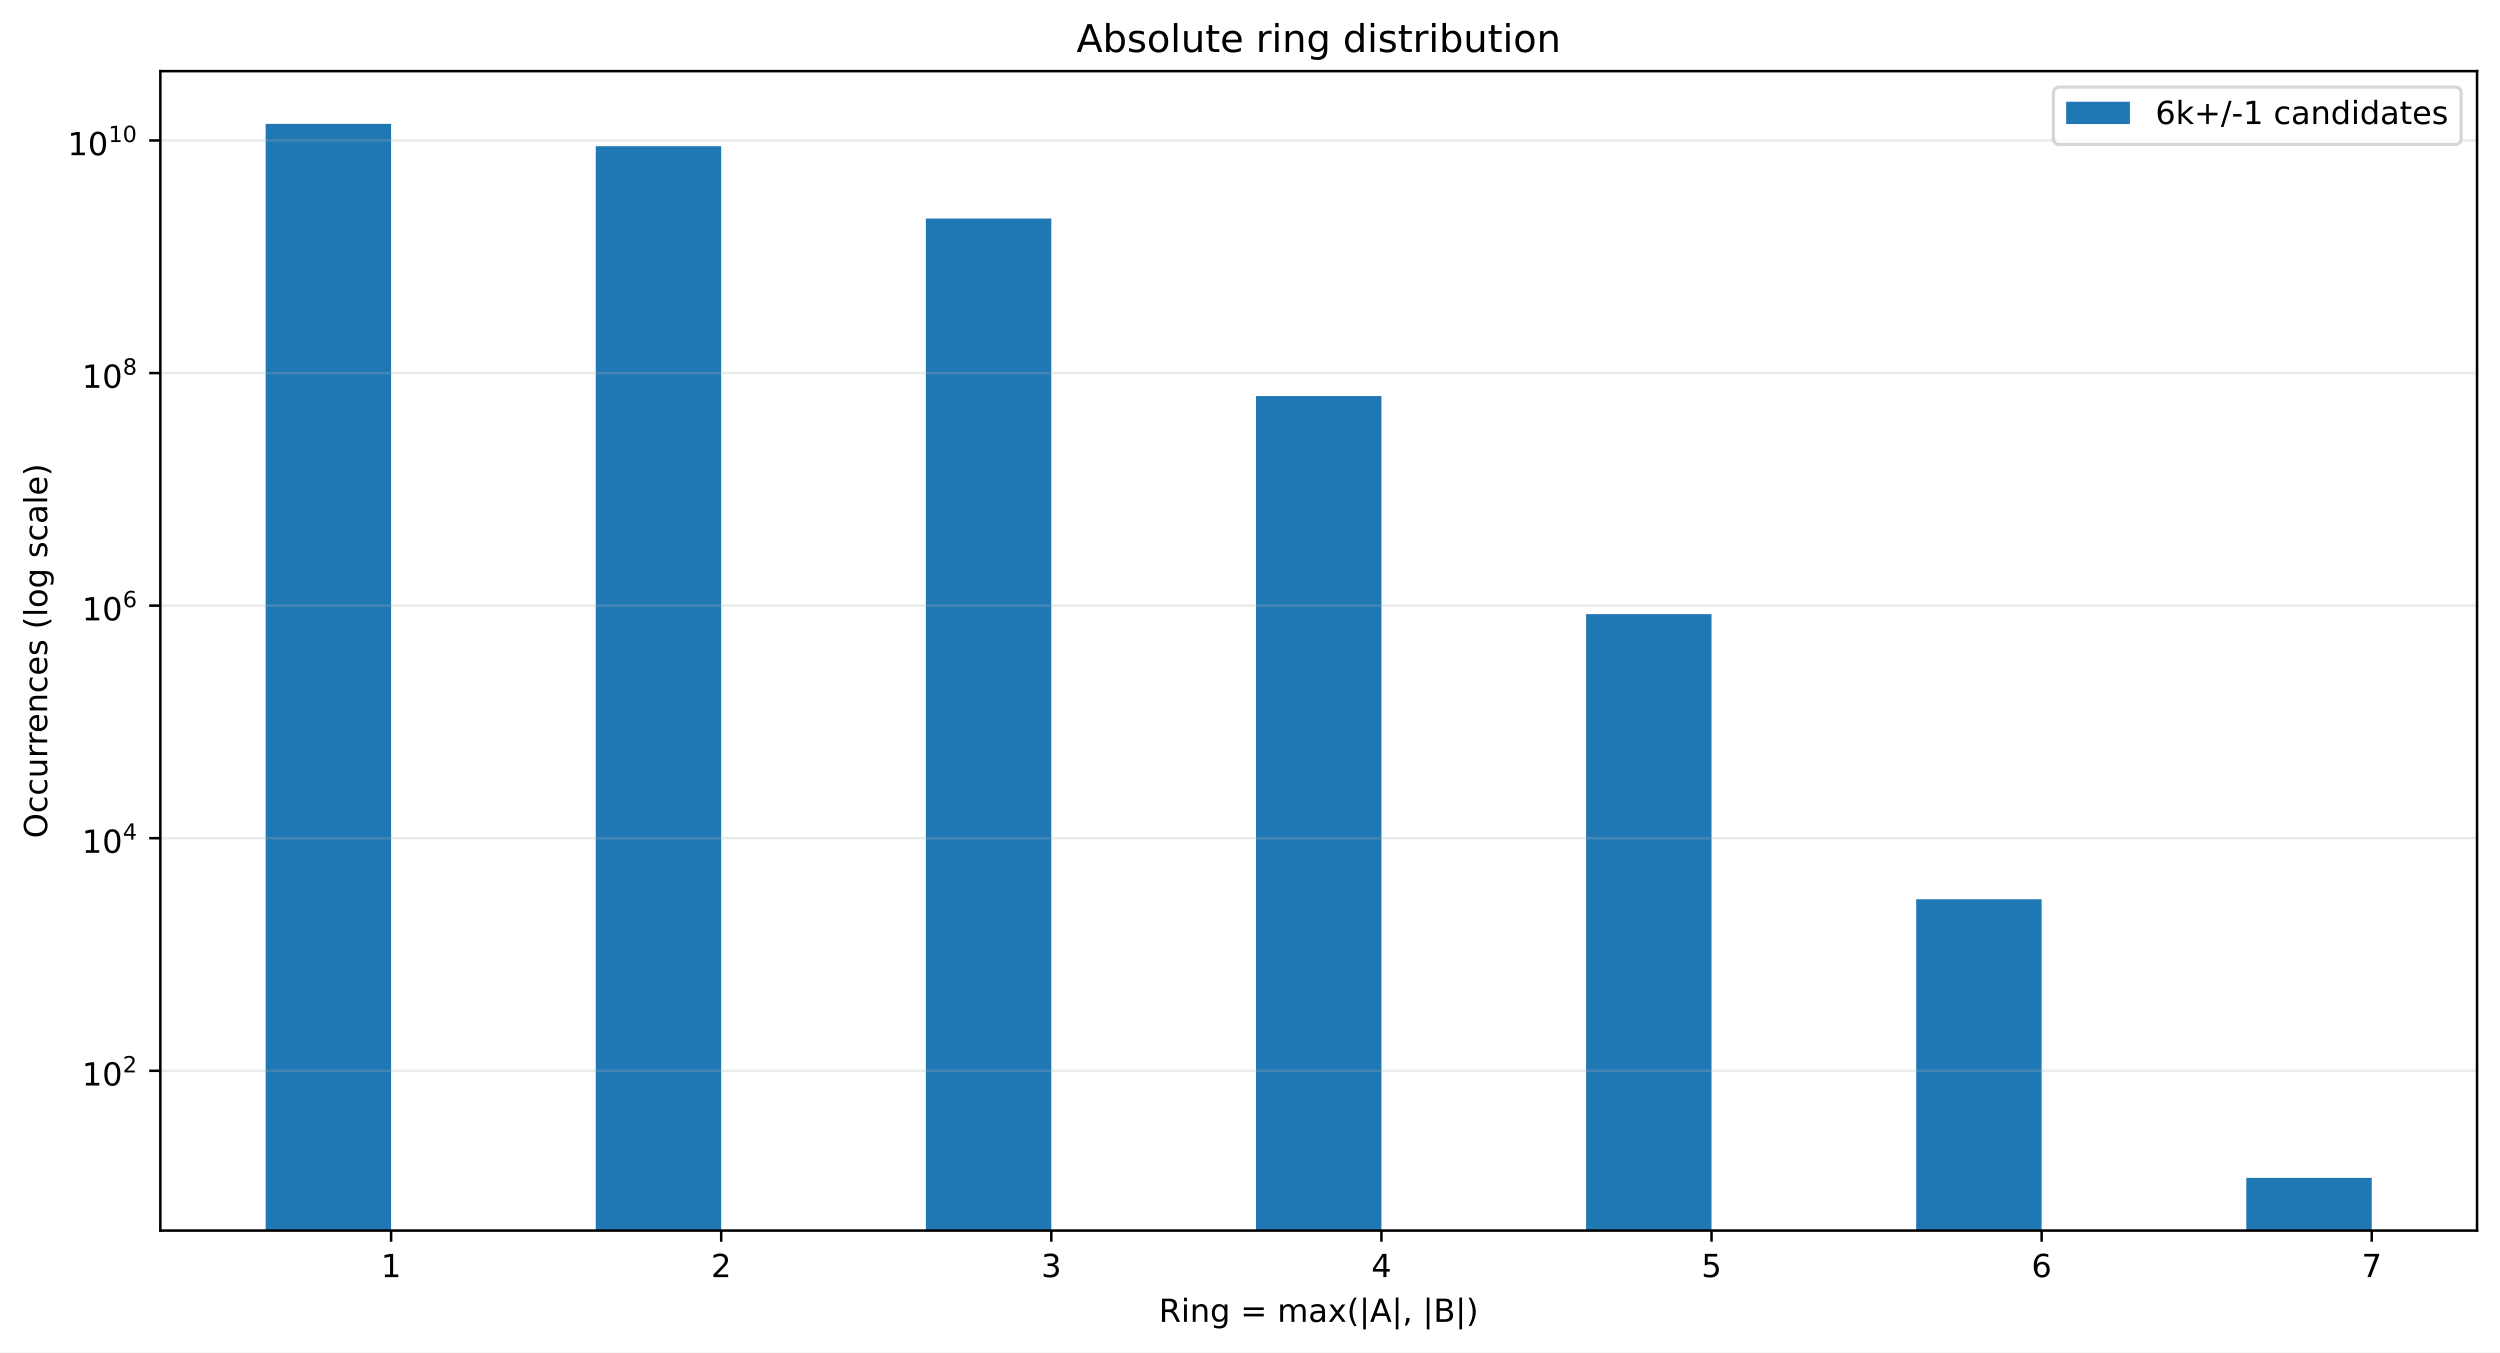
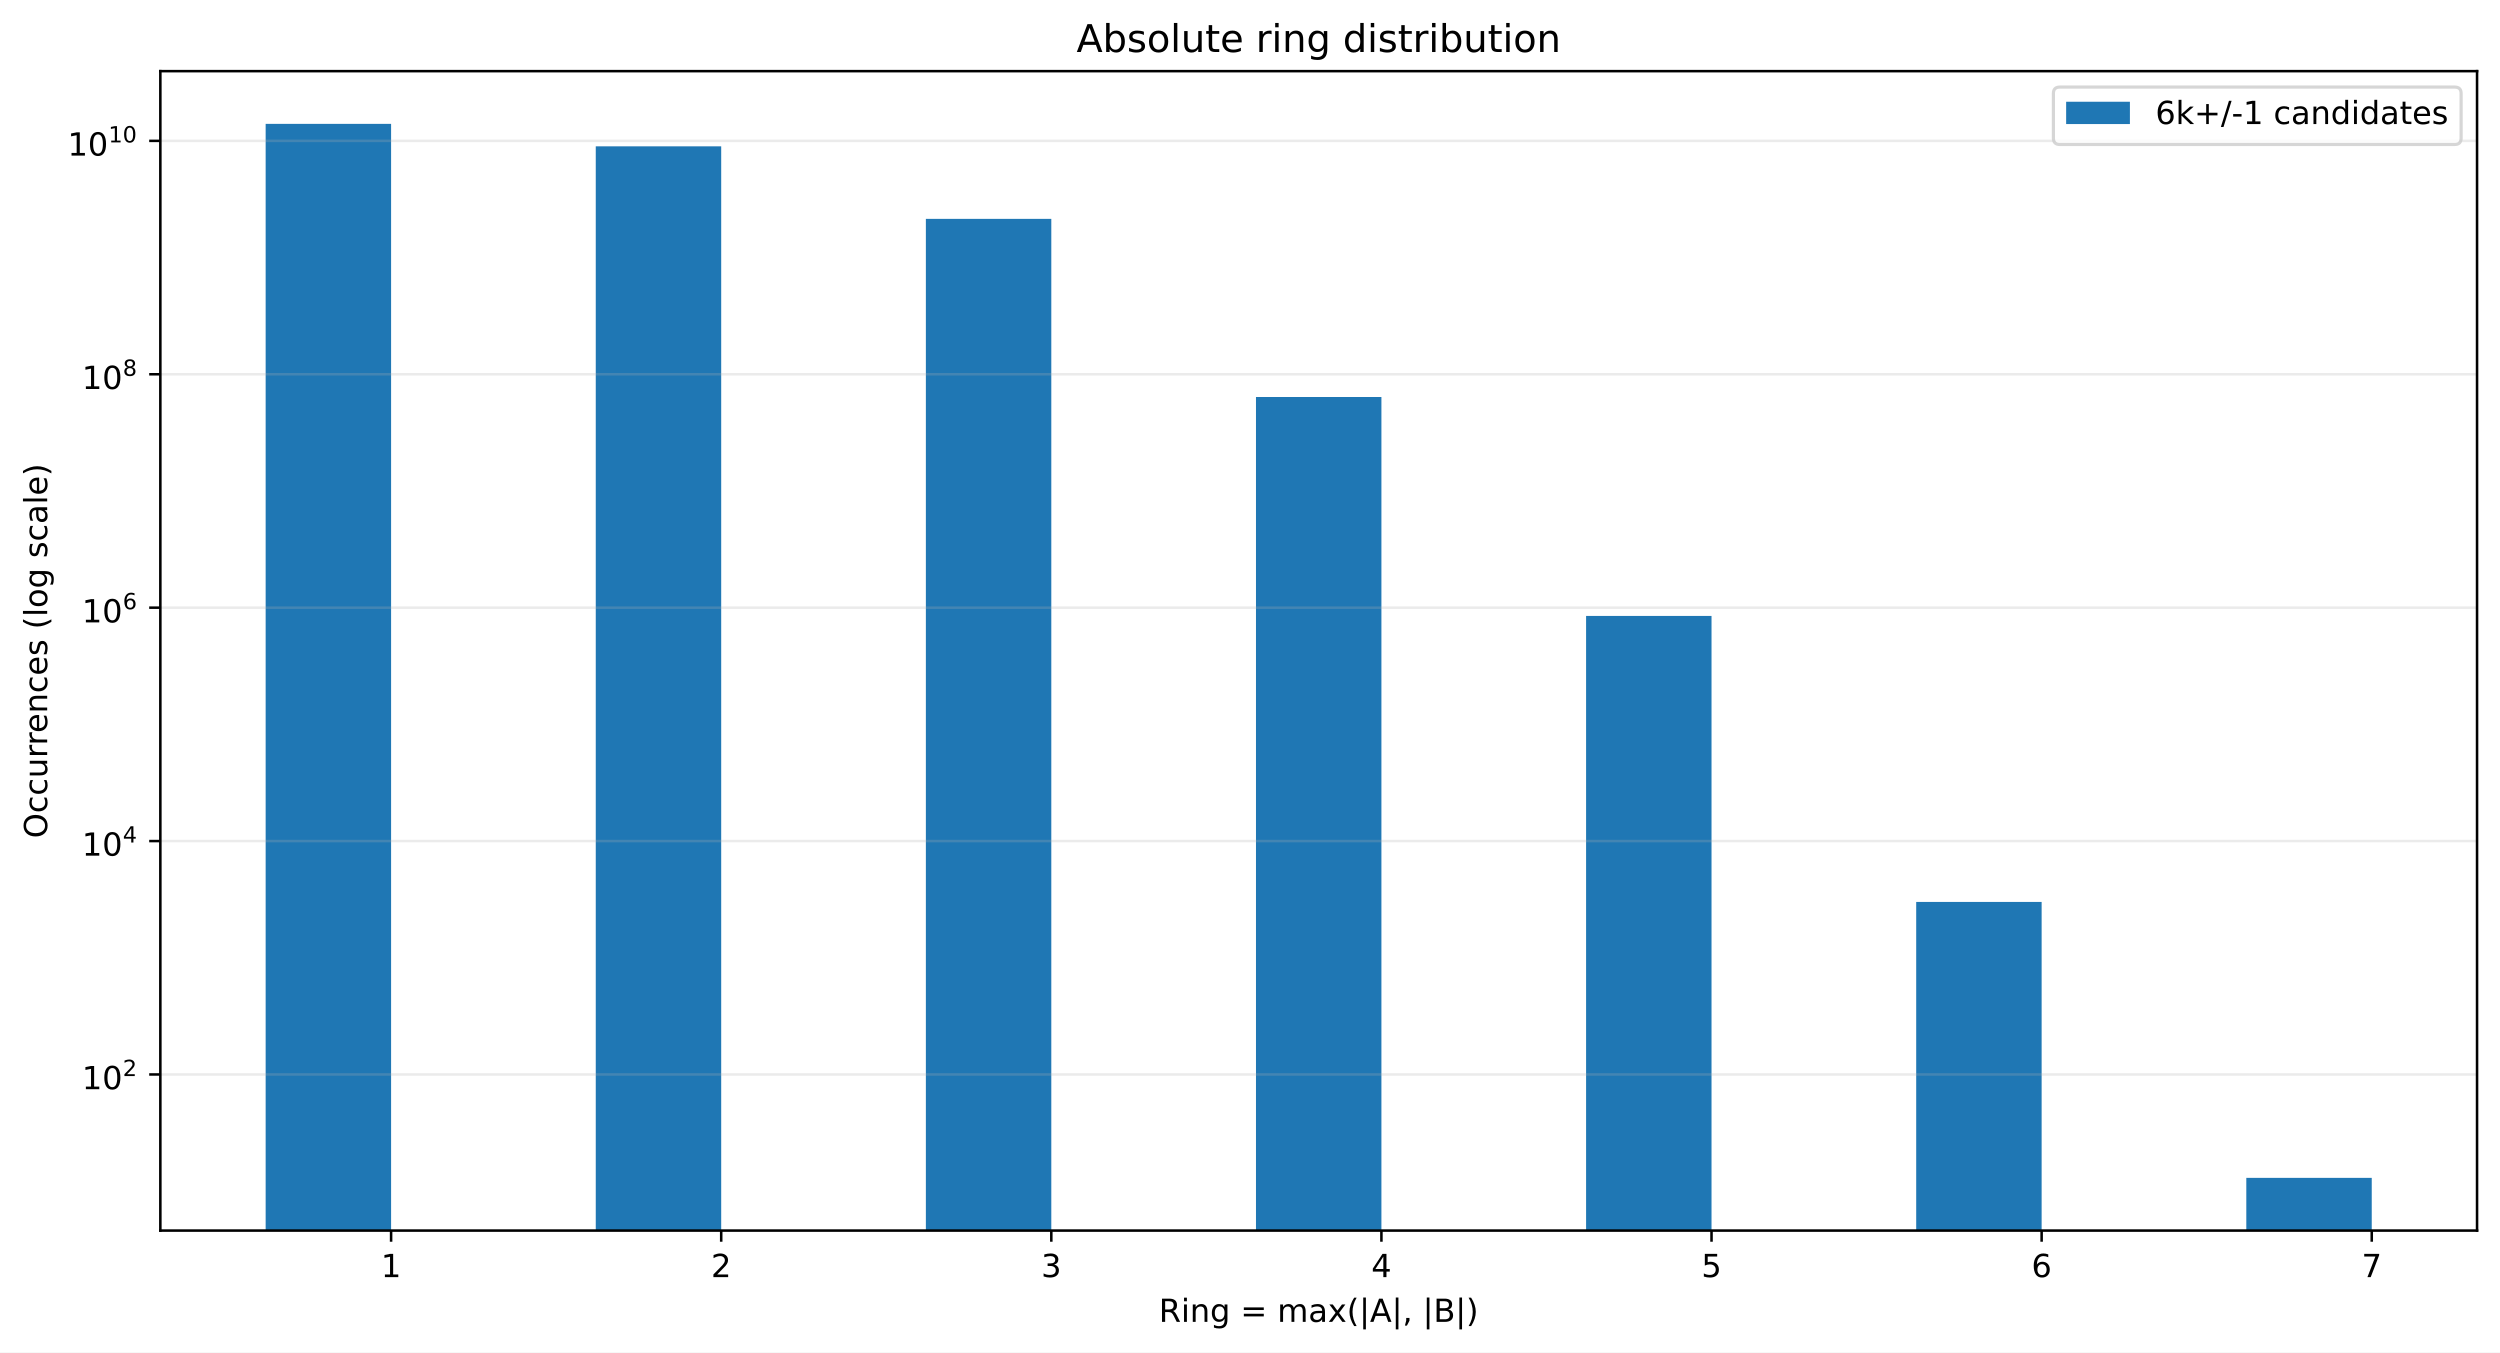
<svg xmlns="http://www.w3.org/2000/svg" xmlns:xlink="http://www.w3.org/1999/xlink" width="784.258pt" height="424.28pt" viewBox="0 0 784.258 424.28" version="1.1">
  <defs>
    <style type="text/css">*{stroke-linejoin: round; stroke-linecap: butt}</style>
  </defs>
  <g id="figure_1">
    <g id="patch_1">
      <path d="M 0 424.28  L 784.258 424.28  L 784.258 0  L 0 0  z " style="fill: #ffffff" />
    </g>
    <g id="axes_1">
      <g id="patch_2">
        <path d="M 50.301 386.036  L 777.058 386.036  L 777.058 22.318  L 50.301 22.318  z " style="fill: #ffffff" />
      </g>
      <g id="patch_3">
-         <path d="M 83.335 36889.411  L 122.687 36889.411  L 122.687 38.851  L 83.335 38.851  z " clip-path="url(#pbb898ccb34)" style="fill: #1f77b4" />
+         <path d="M 83.335 37020.201  L 122.687 37020.201  L 122.687 38.851  L 83.335 38.851  z " clip-path="url(#p3b28bbb71a)" style="fill: #1f77b4" />
      </g>
      <g id="patch_4">
-         <path d="M 186.891 36889.411  L 226.243 36889.411  L 226.243 45.873  L 186.891 45.873  z " clip-path="url(#pbb898ccb34)" style="fill: #1f77b4" />
+         <path d="M 186.891 37020.201  L 226.243 37020.201  L 226.243 45.898  L 186.891 45.898  z " clip-path="url(#p3b28bbb71a)" style="fill: #1f77b4" />
      </g>
      <g id="patch_5">
-         <path d="M 290.448 36889.411  L 329.799 36889.411  L 329.799 68.552  L 290.448 68.552  z " clip-path="url(#pbb898ccb34)" style="fill: #1f77b4" />
+         <path d="M 290.448 37020.201  L 329.799 37020.201  L 329.799 68.657  L 290.448 68.657  z " clip-path="url(#p3b28bbb71a)" style="fill: #1f77b4" />
      </g>
      <g id="patch_6">
-         <path d="M 394.004 36889.411  L 433.355 36889.411  L 433.355 124.242  L 394.004 124.242  z " clip-path="url(#pbb898ccb34)" style="fill: #1f77b4" />
+         <path d="M 394.004 37020.201  L 433.355 37020.201  L 433.355 124.545  L 394.004 124.545  z " clip-path="url(#p3b28bbb71a)" style="fill: #1f77b4" />
      </g>
      <g id="patch_7">
-         <path d="M 497.56 36889.411  L 536.912 36889.411  L 536.912 192.665  L 497.56 192.665  z " clip-path="url(#pbb898ccb34)" style="fill: #1f77b4" />
+         <path d="M 497.56 37020.201  L 536.912 37020.201  L 536.912 193.212  L 497.56 193.212  z " clip-path="url(#p3b28bbb71a)" style="fill: #1f77b4" />
      </g>
      <g id="patch_8">
-         <path d="M 601.116 36889.411  L 640.468 36889.411  L 640.468 282.099  L 601.116 282.099  z " clip-path="url(#pbb898ccb34)" style="fill: #1f77b4" />
+         <path d="M 601.116 37020.201  L 640.468 37020.201  L 640.468 282.945  L 601.116 282.945  z " clip-path="url(#p3b28bbb71a)" style="fill: #1f77b4" />
      </g>
      <g id="patch_9">
-         <path d="M 704.673 36889.411  L 744.024 36889.411  L 744.024 369.503  L 704.673 369.503  z " clip-path="url(#pbb898ccb34)" style="fill: #1f77b4" />
+         <path d="M 704.673 37020.201  L 744.024 37020.201  L 744.024 369.503  L 704.673 369.503  z " clip-path="url(#p3b28bbb71a)" style="fill: #1f77b4" />
      </g>
      <g id="matplotlib.axis_1">
        <g id="xtick_1">
          <g id="line2d_1">
            <defs>
-               <path id="maec2476c14" d="M 0 0  L 0 3.5  " style="stroke: #000000; stroke-width: 0.8" />
+               <path id="m0475f7d55d" d="M 0 0  L 0 3.5  " style="stroke: #000000; stroke-width: 0.8" />
            </defs>
            <g>
-               <use xlink:href="#maec2476c14" x="122.687" y="386.036" style="stroke: #000000; stroke-width: 0.8" />
+               <use xlink:href="#m0475f7d55d" x="122.687" y="386.036" style="stroke: #000000; stroke-width: 0.8" />
            </g>
          </g>
          <g id="text_1">
            <g transform="translate(119.5053 400.6334) scale(0.1 -0.1)">
              <defs>
                <path id="DejaVuSans-14" d="M 794 531  L 1825 531  L 1825 4091  L 703 3866  L 703 4441  L 1819 4666  L 2450 4666  L 2450 531  L 3481 531  L 3481 0  L 794 0  L 794 531  z " transform="scale(0.015625)" />
              </defs>
              <use xlink:href="#DejaVuSans-14" />
            </g>
          </g>
        </g>
        <g id="xtick_2">
          <g id="line2d_2">
            <g>
-               <use xlink:href="#maec2476c14" x="226.243" y="386.036" style="stroke: #000000; stroke-width: 0.8" />
+               <use xlink:href="#m0475f7d55d" x="226.243" y="386.036" style="stroke: #000000; stroke-width: 0.8" />
            </g>
          </g>
          <g id="text_2">
            <g transform="translate(223.0616 400.6334) scale(0.1 -0.1)">
              <defs>
                <path id="DejaVuSans-15" d="M 1228 531  L 3431 531  L 3431 0  L 469 0  L 469 531  Q 828 903 1448 1529  Q 2069 2156 2228 2338  Q 2531 2678 2651 2914  Q 2772 3150 2772 3378  Q 2772 3750 2511 3984  Q 2250 4219 1831 4219  Q 1534 4219 1204 4116  Q 875 4013 500 3803  L 500 4441  Q 881 4594 1212 4672  Q 1544 4750 1819 4750  Q 2544 4750 2975 4387  Q 3406 4025 3406 3419  Q 3406 3131 3298 2873  Q 3191 2616 2906 2266  Q 2828 2175 2409 1742  Q 1991 1309 1228 531  z " transform="scale(0.015625)" />
              </defs>
              <use xlink:href="#DejaVuSans-15" />
            </g>
          </g>
        </g>
        <g id="xtick_3">
          <g id="line2d_3">
            <g>
-               <use xlink:href="#maec2476c14" x="329.799" y="386.036" style="stroke: #000000; stroke-width: 0.8" />
+               <use xlink:href="#m0475f7d55d" x="329.799" y="386.036" style="stroke: #000000; stroke-width: 0.8" />
            </g>
          </g>
          <g id="text_3">
            <g transform="translate(326.6178 400.6334) scale(0.1 -0.1)">
              <defs>
                <path id="DejaVuSans-16" d="M 2597 2516  Q 3050 2419 3304 2112  Q 3559 1806 3559 1356  Q 3559 666 3084 287  Q 2609 -91 1734 -91  Q 1441 -91 1130 -33  Q 819 25 488 141  L 488 750  Q 750 597 1062 519  Q 1375 441 1716 441  Q 2309 441 2620 675  Q 2931 909 2931 1356  Q 2931 1769 2642 2001  Q 2353 2234 1838 2234  L 1294 2234  L 1294 2753  L 1863 2753  Q 2328 2753 2575 2939  Q 2822 3125 2822 3475  Q 2822 3834 2567 4026  Q 2313 4219 1838 4219  Q 1578 4219 1281 4162  Q 984 4106 628 3988  L 628 4550  Q 988 4650 1302 4700  Q 1616 4750 1894 4750  Q 2613 4750 3031 4423  Q 3450 4097 3450 3541  Q 3450 3153 3228 2886  Q 3006 2619 2597 2516  z " transform="scale(0.015625)" />
              </defs>
              <use xlink:href="#DejaVuSans-16" />
            </g>
          </g>
        </g>
        <g id="xtick_4">
          <g id="line2d_4">
            <g>
-               <use xlink:href="#maec2476c14" x="433.355" y="386.036" style="stroke: #000000; stroke-width: 0.8" />
+               <use xlink:href="#m0475f7d55d" x="433.355" y="386.036" style="stroke: #000000; stroke-width: 0.8" />
            </g>
          </g>
          <g id="text_4">
            <g transform="translate(430.174 400.6334) scale(0.1 -0.1)">
              <defs>
                <path id="DejaVuSans-17" d="M 2419 4116  L 825 1625  L 2419 1625  L 2419 4116  z M 2253 4666  L 3047 4666  L 3047 1625  L 3713 1625  L 3713 1100  L 3047 1100  L 3047 0  L 2419 0  L 2419 1100  L 313 1100  L 313 1709  L 2253 4666  z " transform="scale(0.015625)" />
              </defs>
              <use xlink:href="#DejaVuSans-17" />
            </g>
          </g>
        </g>
        <g id="xtick_5">
          <g id="line2d_5">
            <g>
-               <use xlink:href="#maec2476c14" x="536.912" y="386.036" style="stroke: #000000; stroke-width: 0.8" />
+               <use xlink:href="#m0475f7d55d" x="536.912" y="386.036" style="stroke: #000000; stroke-width: 0.8" />
            </g>
          </g>
          <g id="text_5">
            <g transform="translate(533.7303 400.6334) scale(0.1 -0.1)">
              <defs>
                <path id="DejaVuSans-18" d="M 691 4666  L 3169 4666  L 3169 4134  L 1269 4134  L 1269 2991  Q 1406 3038 1543 3061  Q 1681 3084 1819 3084  Q 2600 3084 3056 2656  Q 3513 2228 3513 1497  Q 3513 744 3044 326  Q 2575 -91 1722 -91  Q 1428 -91 1123 -41  Q 819 9 494 109  L 494 744  Q 775 591 1075 516  Q 1375 441 1709 441  Q 2250 441 2565 725  Q 2881 1009 2881 1497  Q 2881 1984 2565 2268  Q 2250 2553 1709 2553  Q 1456 2553 1204 2497  Q 953 2441 691 2322  L 691 4666  z " transform="scale(0.015625)" />
              </defs>
              <use xlink:href="#DejaVuSans-18" />
            </g>
          </g>
        </g>
        <g id="xtick_6">
          <g id="line2d_6">
            <g>
-               <use xlink:href="#maec2476c14" x="640.468" y="386.036" style="stroke: #000000; stroke-width: 0.8" />
+               <use xlink:href="#m0475f7d55d" x="640.468" y="386.036" style="stroke: #000000; stroke-width: 0.8" />
            </g>
          </g>
          <g id="text_6">
            <g transform="translate(637.2865 400.6334) scale(0.1 -0.1)">
              <defs>
                <path id="DejaVuSans-19" d="M 2113 2584  Q 1688 2584 1439 2293  Q 1191 2003 1191 1497  Q 1191 994 1439 701  Q 1688 409 2113 409  Q 2538 409 2786 701  Q 3034 994 3034 1497  Q 3034 2003 2786 2293  Q 2538 2584 2113 2584  z M 3366 4563  L 3366 3988  Q 3128 4100 2886 4159  Q 2644 4219 2406 4219  Q 1781 4219 1451 3797  Q 1122 3375 1075 2522  Q 1259 2794 1537 2939  Q 1816 3084 2150 3084  Q 2853 3084 3261 2657  Q 3669 2231 3669 1497  Q 3669 778 3244 343  Q 2819 -91 2113 -91  Q 1303 -91 875 529  Q 447 1150 447 2328  Q 447 3434 972 4092  Q 1497 4750 2381 4750  Q 2619 4750 2861 4703  Q 3103 4656 3366 4563  z " transform="scale(0.015625)" />
              </defs>
              <use xlink:href="#DejaVuSans-19" />
            </g>
          </g>
        </g>
        <g id="xtick_7">
          <g id="line2d_7">
            <g>
-               <use xlink:href="#maec2476c14" x="744.024" y="386.036" style="stroke: #000000; stroke-width: 0.8" />
+               <use xlink:href="#m0475f7d55d" x="744.024" y="386.036" style="stroke: #000000; stroke-width: 0.8" />
            </g>
          </g>
          <g id="text_7">
            <g transform="translate(740.8427 400.6334) scale(0.1 -0.1)">
              <defs>
                <path id="DejaVuSans-1a" d="M 525 4666  L 3525 4666  L 3525 4397  L 1831 0  L 1172 0  L 2766 4134  L 525 4134  L 525 4666  z " transform="scale(0.015625)" />
              </defs>
              <use xlink:href="#DejaVuSans-1a" />
            </g>
          </g>
        </g>
        <g id="text_8">
          <g transform="translate(363.5437 414.678) scale(0.1 -0.1)">
            <defs>
              <path id="DejaVuSans-35" d="M 2841 2188  Q 3044 2119 3236 1894  Q 3428 1669 3622 1275  L 4263 0  L 3584 0  L 2988 1197  Q 2756 1666 2539 1819  Q 2322 1972 1947 1972  L 1259 1972  L 1259 0  L 628 0  L 628 4666  L 2053 4666  Q 2853 4666 3247 4331  Q 3641 3997 3641 3322  Q 3641 2881 3436 2590  Q 3231 2300 2841 2188  z M 1259 4147  L 1259 2491  L 2053 2491  Q 2509 2491 2742 2702  Q 2975 2913 2975 3322  Q 2975 3731 2742 3939  Q 2509 4147 2053 4147  L 1259 4147  z " transform="scale(0.015625)" />
              <path id="DejaVuSans-4c" d="M 603 3500  L 1178 3500  L 1178 0  L 603 0  L 603 3500  z M 603 4863  L 1178 4863  L 1178 4134  L 603 4134  L 603 4863  z " transform="scale(0.015625)" />
              <path id="DejaVuSans-51" d="M 3513 2113  L 3513 0  L 2938 0  L 2938 2094  Q 2938 2591 2744 2837  Q 2550 3084 2163 3084  Q 1697 3084 1428 2787  Q 1159 2491 1159 1978  L 1159 0  L 581 0  L 581 3500  L 1159 3500  L 1159 2956  Q 1366 3272 1645 3428  Q 1925 3584 2291 3584  Q 2894 3584 3203 3211  Q 3513 2838 3513 2113  z " transform="scale(0.015625)" />
              <path id="DejaVuSans-4a" d="M 2906 1791  Q 2906 2416 2648 2759  Q 2391 3103 1925 3103  Q 1463 3103 1205 2759  Q 947 2416 947 1791  Q 947 1169 1205 825  Q 1463 481 1925 481  Q 2391 481 2648 825  Q 2906 1169 2906 1791  z M 3481 434  Q 3481 -459 3084 -895  Q 2688 -1331 1869 -1331  Q 1566 -1331 1297 -1286  Q 1028 -1241 775 -1147  L 775 -588  Q 1028 -725 1275 -790  Q 1522 -856 1778 -856  Q 2344 -856 2625 -561  Q 2906 -266 2906 331  L 2906 616  Q 2728 306 2450 153  Q 2172 0 1784 0  Q 1141 0 747 490  Q 353 981 353 1791  Q 353 2603 747 3093  Q 1141 3584 1784 3584  Q 2172 3584 2450 3431  Q 2728 3278 2906 2969  L 2906 3500  L 3481 3500  L 3481 434  z " transform="scale(0.015625)" />
              <path id="DejaVuSans-3" transform="scale(0.015625)" />
              <path id="DejaVuSans-20" d="M 678 2906  L 4684 2906  L 4684 2381  L 678 2381  L 678 2906  z M 678 1631  L 4684 1631  L 4684 1100  L 678 1100  L 678 1631  z " transform="scale(0.015625)" />
              <path id="DejaVuSans-50" d="M 3328 2828  Q 3544 3216 3844 3400  Q 4144 3584 4550 3584  Q 5097 3584 5394 3201  Q 5691 2819 5691 2113  L 5691 0  L 5113 0  L 5113 2094  Q 5113 2597 4934 2840  Q 4756 3084 4391 3084  Q 3944 3084 3684 2787  Q 3425 2491 3425 1978  L 3425 0  L 2847 0  L 2847 2094  Q 2847 2600 2669 2842  Q 2491 3084 2119 3084  Q 1678 3084 1418 2786  Q 1159 2488 1159 1978  L 1159 0  L 581 0  L 581 3500  L 1159 3500  L 1159 2956  Q 1356 3278 1631 3431  Q 1906 3584 2284 3584  Q 2666 3584 2933 3390  Q 3200 3197 3328 2828  z " transform="scale(0.015625)" />
              <path id="DejaVuSans-44" d="M 2194 1759  Q 1497 1759 1228 1600  Q 959 1441 959 1056  Q 959 750 1161 570  Q 1363 391 1709 391  Q 2188 391 2477 730  Q 2766 1069 2766 1631  L 2766 1759  L 2194 1759  z M 3341 1997  L 3341 0  L 2766 0  L 2766 531  Q 2569 213 2275 61  Q 1981 -91 1556 -91  Q 1019 -91 701 211  Q 384 513 384 1019  Q 384 1609 779 1909  Q 1175 2209 1959 2209  L 2766 2209  L 2766 2266  Q 2766 2663 2505 2880  Q 2244 3097 1772 3097  Q 1472 3097 1187 3025  Q 903 2953 641 2809  L 641 3341  Q 956 3463 1253 3523  Q 1550 3584 1831 3584  Q 2591 3584 2966 3190  Q 3341 2797 3341 1997  z " transform="scale(0.015625)" />
              <path id="DejaVuSans-5b" d="M 3513 3500  L 2247 1797  L 3578 0  L 2900 0  L 1881 1375  L 863 0  L 184 0  L 1544 1831  L 300 3500  L 978 3500  L 1906 2253  L 2834 3500  L 3513 3500  z " transform="scale(0.015625)" />
              <path id="DejaVuSans-b" d="M 1984 4856  Q 1566 4138 1362 3434  Q 1159 2731 1159 2009  Q 1159 1288 1364 580  Q 1569 -128 1984 -844  L 1484 -844  Q 1016 -109 783 600  Q 550 1309 550 2009  Q 550 2706 781 3412  Q 1013 4119 1484 4856  L 1984 4856  z " transform="scale(0.015625)" />
              <path id="DejaVuSans-5f" d="M 1344 4891  L 1344 -1509  L 813 -1509  L 813 4891  L 1344 4891  z " transform="scale(0.015625)" />
              <path id="DejaVuSans-24" d="M 2188 4044  L 1331 1722  L 3047 1722  L 2188 4044  z M 1831 4666  L 2547 4666  L 4325 0  L 3669 0  L 3244 1197  L 1141 1197  L 716 0  L 50 0  L 1831 4666  z " transform="scale(0.015625)" />
              <path id="DejaVuSans-f" d="M 750 794  L 1409 794  L 1409 256  L 897 -744  L 494 -744  L 750 256  L 750 794  z " transform="scale(0.015625)" />
              <path id="DejaVuSans-25" d="M 1259 2228  L 1259 519  L 2272 519  Q 2781 519 3026 730  Q 3272 941 3272 1375  Q 3272 1813 3026 2020  Q 2781 2228 2272 2228  L 1259 2228  z M 1259 4147  L 1259 2741  L 2194 2741  Q 2656 2741 2882 2914  Q 3109 3088 3109 3444  Q 3109 3797 2882 3972  Q 2656 4147 2194 4147  L 1259 4147  z M 628 4666  L 2241 4666  Q 2963 4666 3353 4366  Q 3744 4066 3744 3513  Q 3744 3084 3544 2831  Q 3344 2578 2956 2516  Q 3422 2416 3680 2098  Q 3938 1781 3938 1306  Q 3938 681 3513 340  Q 3088 0 2303 0  L 628 0  L 628 4666  z " transform="scale(0.015625)" />
              <path id="DejaVuSans-c" d="M 513 4856  L 1013 4856  Q 1481 4119 1714 3412  Q 1947 2706 1947 2009  Q 1947 1309 1714 600  Q 1481 -109 1013 -844  L 513 -844  Q 928 -128 1133 580  Q 1338 1288 1338 2009  Q 1338 2731 1133 3434  Q 928 4138 513 4856  z " transform="scale(0.015625)" />
            </defs>
            <use xlink:href="#DejaVuSans-35" />
            <use xlink:href="#DejaVuSans-4c" transform="translate(69.48438 0)" />
            <use xlink:href="#DejaVuSans-51" transform="translate(97.26562 0)" />
            <use xlink:href="#DejaVuSans-4a" transform="translate(160.6406 0)" />
            <use xlink:href="#DejaVuSans-3" transform="translate(224.125 0)" />
            <use xlink:href="#DejaVuSans-20" transform="translate(255.9062 0)" />
            <use xlink:href="#DejaVuSans-3" transform="translate(339.7031 0)" />
            <use xlink:href="#DejaVuSans-50" transform="translate(371.4844 0)" />
            <use xlink:href="#DejaVuSans-44" transform="translate(468.8906 0)" />
            <use xlink:href="#DejaVuSans-5b" transform="translate(530.1719 0)" />
            <use xlink:href="#DejaVuSans-b" transform="translate(589.3594 0)" />
            <use xlink:href="#DejaVuSans-5f" transform="translate(628.375 0)" />
            <use xlink:href="#DejaVuSans-24" transform="translate(662.0625 0)" />
            <use xlink:href="#DejaVuSans-5f" transform="translate(730.4688 0)" />
            <use xlink:href="#DejaVuSans-f" transform="translate(764.1562 0)" />
            <use xlink:href="#DejaVuSans-3" transform="translate(795.9375 0)" />
            <use xlink:href="#DejaVuSans-5f" transform="translate(827.7188 0)" />
            <use xlink:href="#DejaVuSans-25" transform="translate(861.4062 0)" />
            <use xlink:href="#DejaVuSans-5f" transform="translate(930.0156 0)" />
            <use xlink:href="#DejaVuSans-c" transform="translate(963.7031 0)" />
          </g>
        </g>
      </g>
      <g id="matplotlib.axis_2">
        <g id="ytick_1">
          <g id="line2d_8">
-             <path d="M 50.301 335.911  L 777.058 335.911  " clip-path="url(#pbb898ccb34)" style="fill: none; stroke: #b0b0b0; stroke-opacity: 0.25; stroke-width: 0.8; stroke-linecap: square" />
+             <path d="M 50.301 337.065  L 777.058 337.065  " clip-path="url(#p3b28bbb71a)" style="fill: none; stroke: #b0b0b0; stroke-opacity: 0.25; stroke-width: 0.8; stroke-linecap: square" />
          </g>
          <g id="line2d_9">
            <defs>
-               <path id="md75c9b664d" d="M 0 0  L -3.5 0  " style="stroke: #000000; stroke-width: 0.8" />
+               <path id="m3040f40a7c" d="M 0 0  L -3.5 0  " style="stroke: #000000; stroke-width: 0.8" />
            </defs>
            <g>
-               <use xlink:href="#md75c9b664d" x="50.301" y="335.911" style="stroke: #000000; stroke-width: 0.8" />
+               <use xlink:href="#m3040f40a7c" x="50.301" y="337.065" style="stroke: #000000; stroke-width: 0.8" />
            </g>
          </g>
          <g id="text_9">
-             <g transform="translate(25.70078 340.6112) scale(0.1 -0.1)">
+             <g transform="translate(25.70078 341.7647) scale(0.1 -0.1)">
              <defs>
                <path id="DejaVuSans-13" d="M 2034 4250  Q 1547 4250 1301 3770  Q 1056 3291 1056 2328  Q 1056 1369 1301 889  Q 1547 409 2034 409  Q 2525 409 2770 889  Q 3016 1369 3016 2328  Q 3016 3291 2770 3770  Q 2525 4250 2034 4250  z M 2034 4750  Q 2819 4750 3233 4129  Q 3647 3509 3647 2328  Q 3647 1150 3233 529  Q 2819 -91 2034 -91  Q 1250 -91 836 529  Q 422 1150 422 2328  Q 422 3509 836 4129  Q 1250 4750 2034 4750  z " transform="scale(0.015625)" />
              </defs>
              <use xlink:href="#DejaVuSans-14" transform="translate(0 0.746875)" />
              <use xlink:href="#DejaVuSans-13" transform="translate(63.62305 0.746875)" />
              <use xlink:href="#DejaVuSans-15" transform="translate(128.2031 42.04688) scale(0.7)" />
            </g>
          </g>
        </g>
        <g id="ytick_2">
          <g id="line2d_10">
-             <path d="M 50.301 262.95  L 777.058 262.95  " clip-path="url(#pbb898ccb34)" style="fill: none; stroke: #b0b0b0; stroke-opacity: 0.25; stroke-width: 0.8; stroke-linecap: square" />
+             <path d="M 50.301 263.845  L 777.058 263.845  " clip-path="url(#p3b28bbb71a)" style="fill: none; stroke: #b0b0b0; stroke-opacity: 0.25; stroke-width: 0.8; stroke-linecap: square" />
          </g>
          <g id="line2d_11">
            <g>
-               <use xlink:href="#md75c9b664d" x="50.301" y="262.95" style="stroke: #000000; stroke-width: 0.8" />
+               <use xlink:href="#m3040f40a7c" x="50.301" y="263.845" style="stroke: #000000; stroke-width: 0.8" />
            </g>
          </g>
          <g id="text_10">
-             <g transform="translate(25.70078 267.6001) scale(0.1 -0.1)">
+             <g transform="translate(25.70078 268.4949) scale(0.1 -0.1)">
              <use xlink:href="#DejaVuSans-14" transform="translate(0 0.665625)" />
              <use xlink:href="#DejaVuSans-13" transform="translate(63.62305 0.665625)" />
              <use xlink:href="#DejaVuSans-17" transform="translate(128.2031 41.96563) scale(0.7)" />
            </g>
          </g>
        </g>
        <g id="ytick_3">
          <g id="line2d_12">
-             <path d="M 50.301 189.989  L 777.058 189.989  " clip-path="url(#pbb898ccb34)" style="fill: none; stroke: #b0b0b0; stroke-opacity: 0.25; stroke-width: 0.8; stroke-linecap: square" />
+             <path d="M 50.301 190.625  L 777.058 190.625  " clip-path="url(#p3b28bbb71a)" style="fill: none; stroke: #b0b0b0; stroke-opacity: 0.25; stroke-width: 0.8; stroke-linecap: square" />
          </g>
          <g id="line2d_13">
            <g>
-               <use xlink:href="#md75c9b664d" x="50.301" y="189.989" style="stroke: #000000; stroke-width: 0.8" />
+               <use xlink:href="#m3040f40a7c" x="50.301" y="190.625" style="stroke: #000000; stroke-width: 0.8" />
            </g>
          </g>
          <g id="text_11">
-             <g transform="translate(25.70078 194.689) scale(0.1 -0.1)">
+             <g transform="translate(25.70078 195.325) scale(0.1 -0.1)">
              <use xlink:href="#DejaVuSans-14" transform="translate(0 0.746875)" />
              <use xlink:href="#DejaVuSans-13" transform="translate(63.62305 0.746875)" />
              <use xlink:href="#DejaVuSans-19" transform="translate(128.2031 42.04688) scale(0.7)" />
            </g>
          </g>
        </g>
        <g id="ytick_4">
          <g id="line2d_14">
-             <path d="M 50.301 117.028  L 777.058 117.028  " clip-path="url(#pbb898ccb34)" style="fill: none; stroke: #b0b0b0; stroke-opacity: 0.25; stroke-width: 0.8; stroke-linecap: square" />
+             <path d="M 50.301 117.405  L 777.058 117.405  " clip-path="url(#p3b28bbb71a)" style="fill: none; stroke: #b0b0b0; stroke-opacity: 0.25; stroke-width: 0.8; stroke-linecap: square" />
          </g>
          <g id="line2d_15">
            <g>
-               <use xlink:href="#md75c9b664d" x="50.301" y="117.028" style="stroke: #000000; stroke-width: 0.8" />
+               <use xlink:href="#m3040f40a7c" x="50.301" y="117.405" style="stroke: #000000; stroke-width: 0.8" />
            </g>
          </g>
          <g id="text_12">
-             <g transform="translate(25.70078 121.728) scale(0.1 -0.1)">
+             <g transform="translate(25.70078 122.1052) scale(0.1 -0.1)">
              <defs>
                <path id="DejaVuSans-1b" d="M 2034 2216  Q 1584 2216 1326 1975  Q 1069 1734 1069 1313  Q 1069 891 1326 650  Q 1584 409 2034 409  Q 2484 409 2743 651  Q 3003 894 3003 1313  Q 3003 1734 2745 1975  Q 2488 2216 2034 2216  z M 1403 2484  Q 997 2584 770 2862  Q 544 3141 544 3541  Q 544 4100 942 4425  Q 1341 4750 2034 4750  Q 2731 4750 3128 4425  Q 3525 4100 3525 3541  Q 3525 3141 3298 2862  Q 3072 2584 2669 2484  Q 3125 2378 3379 2068  Q 3634 1759 3634 1313  Q 3634 634 3220 271  Q 2806 -91 2034 -91  Q 1263 -91 848 271  Q 434 634 434 1313  Q 434 1759 690 2068  Q 947 2378 1403 2484  z M 1172 3481  Q 1172 3119 1398 2916  Q 1625 2713 2034 2713  Q 2441 2713 2670 2916  Q 2900 3119 2900 3481  Q 2900 3844 2670 4047  Q 2441 4250 2034 4250  Q 1625 4250 1398 4047  Q 1172 3844 1172 3481  z " transform="scale(0.015625)" />
              </defs>
              <use xlink:href="#DejaVuSans-14" transform="translate(0 0.746875)" />
              <use xlink:href="#DejaVuSans-13" transform="translate(63.62305 0.746875)" />
              <use xlink:href="#DejaVuSans-1b" transform="translate(128.2031 42.04688) scale(0.7)" />
            </g>
          </g>
        </g>
        <g id="ytick_5">
          <g id="line2d_16">
-             <path d="M 50.301 44.067  L 777.058 44.067  " clip-path="url(#pbb898ccb34)" style="fill: none; stroke: #b0b0b0; stroke-opacity: 0.25; stroke-width: 0.8; stroke-linecap: square" />
+             <path d="M 50.301 44.185  L 777.058 44.185  " clip-path="url(#p3b28bbb71a)" style="fill: none; stroke: #b0b0b0; stroke-opacity: 0.25; stroke-width: 0.8; stroke-linecap: square" />
          </g>
          <g id="line2d_17">
            <g>
-               <use xlink:href="#md75c9b664d" x="50.301" y="44.067" style="stroke: #000000; stroke-width: 0.8" />
+               <use xlink:href="#m3040f40a7c" x="50.301" y="44.185" style="stroke: #000000; stroke-width: 0.8" />
            </g>
          </g>
          <g id="text_13">
-             <g transform="translate(21.20078 48.76689) scale(0.1 -0.1)">
+             <g transform="translate(21.20078 48.88537) scale(0.1 -0.1)">
              <use xlink:href="#DejaVuSans-14" transform="translate(0 0.746875)" />
              <use xlink:href="#DejaVuSans-13" transform="translate(63.62305 0.746875)" />
              <use xlink:href="#DejaVuSans-14" transform="translate(128.2031 42.04688) scale(0.7)" />
              <use xlink:href="#DejaVuSans-13" transform="translate(172.7393 42.04688) scale(0.7)" />
            </g>
          </g>
        </g>
        <g id="text_14">
          <g transform="translate(14.79844 262.9551) rotate(-90) scale(0.1 -0.1)">
            <defs>
              <path id="DejaVuSans-32" d="M 2522 4238  Q 1834 4238 1429 3725  Q 1025 3213 1025 2328  Q 1025 1447 1429 934  Q 1834 422 2522 422  Q 3209 422 3611 934  Q 4013 1447 4013 2328  Q 4013 3213 3611 3725  Q 3209 4238 2522 4238  z M 2522 4750  Q 3503 4750 4090 4092  Q 4678 3434 4678 2328  Q 4678 1225 4090 567  Q 3503 -91 2522 -91  Q 1538 -91 948 565  Q 359 1222 359 2328  Q 359 3434 948 4092  Q 1538 4750 2522 4750  z " transform="scale(0.015625)" />
              <path id="DejaVuSans-46" d="M 3122 3366  L 3122 2828  Q 2878 2963 2633 3030  Q 2388 3097 2138 3097  Q 1578 3097 1268 2742  Q 959 2388 959 1747  Q 959 1106 1268 751  Q 1578 397 2138 397  Q 2388 397 2633 464  Q 2878 531 3122 666  L 3122 134  Q 2881 22 2623 -34  Q 2366 -91 2075 -91  Q 1284 -91 818 406  Q 353 903 353 1747  Q 353 2603 823 3093  Q 1294 3584 2113 3584  Q 2378 3584 2631 3529  Q 2884 3475 3122 3366  z " transform="scale(0.015625)" />
              <path id="DejaVuSans-58" d="M 544 1381  L 544 3500  L 1119 3500  L 1119 1403  Q 1119 906 1312 657  Q 1506 409 1894 409  Q 2359 409 2629 706  Q 2900 1003 2900 1516  L 2900 3500  L 3475 3500  L 3475 0  L 2900 0  L 2900 538  Q 2691 219 2414 64  Q 2138 -91 1772 -91  Q 1169 -91 856 284  Q 544 659 544 1381  z M 1991 3584  L 1991 3584  z " transform="scale(0.015625)" />
              <path id="DejaVuSans-55" d="M 2631 2963  Q 2534 3019 2420 3045  Q 2306 3072 2169 3072  Q 1681 3072 1420 2755  Q 1159 2438 1159 1844  L 1159 0  L 581 0  L 581 3500  L 1159 3500  L 1159 2956  Q 1341 3275 1631 3429  Q 1922 3584 2338 3584  Q 2397 3584 2469 3576  Q 2541 3569 2628 3553  L 2631 2963  z " transform="scale(0.015625)" />
              <path id="DejaVuSans-48" d="M 3597 1894  L 3597 1613  L 953 1613  Q 991 1019 1311 708  Q 1631 397 2203 397  Q 2534 397 2845 478  Q 3156 559 3463 722  L 3463 178  Q 3153 47 2828 -22  Q 2503 -91 2169 -91  Q 1331 -91 842 396  Q 353 884 353 1716  Q 353 2575 817 3079  Q 1281 3584 2069 3584  Q 2775 3584 3186 3129  Q 3597 2675 3597 1894  z M 3022 2063  Q 3016 2534 2758 2815  Q 2500 3097 2075 3097  Q 1594 3097 1305 2825  Q 1016 2553 972 2059  L 3022 2063  z " transform="scale(0.015625)" />
              <path id="DejaVuSans-56" d="M 2834 3397  L 2834 2853  Q 2591 2978 2328 3040  Q 2066 3103 1784 3103  Q 1356 3103 1142 2972  Q 928 2841 928 2578  Q 928 2378 1081 2264  Q 1234 2150 1697 2047  L 1894 2003  Q 2506 1872 2764 1633  Q 3022 1394 3022 966  Q 3022 478 2636 193  Q 2250 -91 1575 -91  Q 1294 -91 989 -36  Q 684 19 347 128  L 347 722  Q 666 556 975 473  Q 1284 391 1588 391  Q 1994 391 2212 530  Q 2431 669 2431 922  Q 2431 1156 2273 1281  Q 2116 1406 1581 1522  L 1381 1569  Q 847 1681 609 1914  Q 372 2147 372 2553  Q 372 3047 722 3315  Q 1072 3584 1716 3584  Q 2034 3584 2315 3537  Q 2597 3491 2834 3397  z " transform="scale(0.015625)" />
              <path id="DejaVuSans-4f" d="M 603 4863  L 1178 4863  L 1178 0  L 603 0  L 603 4863  z " transform="scale(0.015625)" />
              <path id="DejaVuSans-52" d="M 1959 3097  Q 1497 3097 1228 2736  Q 959 2375 959 1747  Q 959 1119 1226 758  Q 1494 397 1959 397  Q 2419 397 2687 759  Q 2956 1122 2956 1747  Q 2956 2369 2687 2733  Q 2419 3097 1959 3097  z M 1959 3584  Q 2709 3584 3137 3096  Q 3566 2609 3566 1747  Q 3566 888 3137 398  Q 2709 -91 1959 -91  Q 1206 -91 779 398  Q 353 888 353 1747  Q 353 2609 779 3096  Q 1206 3584 1959 3584  z " transform="scale(0.015625)" />
            </defs>
            <use xlink:href="#DejaVuSans-32" />
            <use xlink:href="#DejaVuSans-46" transform="translate(78.71875 0)" />
            <use xlink:href="#DejaVuSans-46" transform="translate(133.7031 0)" />
            <use xlink:href="#DejaVuSans-58" transform="translate(188.6875 0)" />
            <use xlink:href="#DejaVuSans-55" transform="translate(252.0625 0)" />
            <use xlink:href="#DejaVuSans-55" transform="translate(291.4219 0)" />
            <use xlink:href="#DejaVuSans-48" transform="translate(330.3281 0)" />
            <use xlink:href="#DejaVuSans-51" transform="translate(391.8594 0)" />
            <use xlink:href="#DejaVuSans-46" transform="translate(455.2344 0)" />
            <use xlink:href="#DejaVuSans-48" transform="translate(510.2188 0)" />
            <use xlink:href="#DejaVuSans-56" transform="translate(571.75 0)" />
            <use xlink:href="#DejaVuSans-3" transform="translate(623.8438 0)" />
            <use xlink:href="#DejaVuSans-b" transform="translate(655.625 0)" />
            <use xlink:href="#DejaVuSans-4f" transform="translate(694.6406 0)" />
            <use xlink:href="#DejaVuSans-52" transform="translate(722.4219 0)" />
            <use xlink:href="#DejaVuSans-4a" transform="translate(783.6094 0)" />
            <use xlink:href="#DejaVuSans-3" transform="translate(847.0938 0)" />
            <use xlink:href="#DejaVuSans-56" transform="translate(878.875 0)" />
            <use xlink:href="#DejaVuSans-46" transform="translate(930.9688 0)" />
            <use xlink:href="#DejaVuSans-44" transform="translate(985.9531 0)" />
            <use xlink:href="#DejaVuSans-4f" transform="translate(1047.234 0)" />
            <use xlink:href="#DejaVuSans-48" transform="translate(1075.016 0)" />
            <use xlink:href="#DejaVuSans-c" transform="translate(1136.547 0)" />
          </g>
        </g>
      </g>
      <g id="patch_10">
        <path d="M 50.301 386.036  L 50.301 22.318  " style="fill: none; stroke: #000000; stroke-width: 0.8; stroke-linejoin: miter; stroke-linecap: square" />
      </g>
      <g id="patch_11">
        <path d="M 777.058 386.036  L 777.058 22.318  " style="fill: none; stroke: #000000; stroke-width: 0.8; stroke-linejoin: miter; stroke-linecap: square" />
      </g>
      <g id="patch_12">
        <path d="M 50.301 386.036  L 777.058 386.036  " style="fill: none; stroke: #000000; stroke-width: 0.8; stroke-linejoin: miter; stroke-linecap: square" />
      </g>
      <g id="patch_13">
        <path d="M 50.301 22.318  L 777.058 22.318  " style="fill: none; stroke: #000000; stroke-width: 0.8; stroke-linejoin: miter; stroke-linecap: square" />
      </g>
      <g id="text_15">
        <g transform="translate(337.7055 16.31812) scale(0.12 -0.12)">
          <defs>
            <path id="DejaVuSans-45" d="M 3116 1747  Q 3116 2381 2855 2742  Q 2594 3103 2138 3103  Q 1681 3103 1420 2742  Q 1159 2381 1159 1747  Q 1159 1113 1420 752  Q 1681 391 2138 391  Q 2594 391 2855 752  Q 3116 1113 3116 1747  z M 1159 2969  Q 1341 3281 1617 3432  Q 1894 3584 2278 3584  Q 2916 3584 3314 3078  Q 3713 2572 3713 1747  Q 3713 922 3314 415  Q 2916 -91 2278 -91  Q 1894 -91 1617 61  Q 1341 213 1159 525  L 1159 0  L 581 0  L 581 4863  L 1159 4863  L 1159 2969  z " transform="scale(0.015625)" />
            <path id="DejaVuSans-57" d="M 1172 4494  L 1172 3500  L 2356 3500  L 2356 3053  L 1172 3053  L 1172 1153  Q 1172 725 1289 603  Q 1406 481 1766 481  L 2356 481  L 2356 0  L 1766 0  Q 1100 0 847 248  Q 594 497 594 1153  L 594 3053  L 172 3053  L 172 3500  L 594 3500  L 594 4494  L 1172 4494  z " transform="scale(0.015625)" />
            <path id="DejaVuSans-47" d="M 2906 2969  L 2906 4863  L 3481 4863  L 3481 0  L 2906 0  L 2906 525  Q 2725 213 2448 61  Q 2172 -91 1784 -91  Q 1150 -91 751 415  Q 353 922 353 1747  Q 353 2572 751 3078  Q 1150 3584 1784 3584  Q 2172 3584 2448 3432  Q 2725 3281 2906 2969  z M 947 1747  Q 947 1113 1208 752  Q 1469 391 1925 391  Q 2381 391 2643 752  Q 2906 1113 2906 1747  Q 2906 2381 2643 2742  Q 2381 3103 1925 3103  Q 1469 3103 1208 2742  Q 947 2381 947 1747  z " transform="scale(0.015625)" />
          </defs>
          <use xlink:href="#DejaVuSans-24" />
          <use xlink:href="#DejaVuSans-45" transform="translate(68.40625 0)" />
          <use xlink:href="#DejaVuSans-56" transform="translate(131.8906 0)" />
          <use xlink:href="#DejaVuSans-52" transform="translate(183.9844 0)" />
          <use xlink:href="#DejaVuSans-4f" transform="translate(245.1719 0)" />
          <use xlink:href="#DejaVuSans-58" transform="translate(272.9531 0)" />
          <use xlink:href="#DejaVuSans-57" transform="translate(336.3281 0)" />
          <use xlink:href="#DejaVuSans-48" transform="translate(375.5312 0)" />
          <use xlink:href="#DejaVuSans-3" transform="translate(437.0625 0)" />
          <use xlink:href="#DejaVuSans-55" transform="translate(468.8438 0)" />
          <use xlink:href="#DejaVuSans-4c" transform="translate(509.9531 0)" />
          <use xlink:href="#DejaVuSans-51" transform="translate(537.7344 0)" />
          <use xlink:href="#DejaVuSans-4a" transform="translate(601.1094 0)" />
          <use xlink:href="#DejaVuSans-3" transform="translate(664.5938 0)" />
          <use xlink:href="#DejaVuSans-47" transform="translate(696.375 0)" />
          <use xlink:href="#DejaVuSans-4c" transform="translate(759.8594 0)" />
          <use xlink:href="#DejaVuSans-56" transform="translate(787.6406 0)" />
          <use xlink:href="#DejaVuSans-57" transform="translate(839.7344 0)" />
          <use xlink:href="#DejaVuSans-55" transform="translate(878.9375 0)" />
          <use xlink:href="#DejaVuSans-4c" transform="translate(920.0469 0)" />
          <use xlink:href="#DejaVuSans-45" transform="translate(947.8281 0)" />
          <use xlink:href="#DejaVuSans-58" transform="translate(1011.312 0)" />
          <use xlink:href="#DejaVuSans-57" transform="translate(1074.688 0)" />
          <use xlink:href="#DejaVuSans-4c" transform="translate(1113.891 0)" />
          <use xlink:href="#DejaVuSans-52" transform="translate(1141.672 0)" />
          <use xlink:href="#DejaVuSans-51" transform="translate(1202.859 0)" />
        </g>
      </g>
      <g id="legend_1">
        <g id="patch_14">
          <path d="M 646.158 45.319  L 770.058 45.319  Q 772.058 45.319 772.058 43.319  L 772.058 29.318  Q 772.058 27.318 770.058 27.318  L 646.158 27.318  Q 644.158 27.318 644.158 29.318  L 644.158 43.319  Q 644.158 45.319 646.158 45.319  z " style="fill: #ffffff; opacity: 0.8; stroke: #cccccc; stroke-linejoin: miter" />
        </g>
        <g id="patch_15">
          <path d="M 648.158 38.917  L 668.158 38.917  L 668.158 31.917  L 648.158 31.917  z " style="fill: #1f77b4" />
        </g>
        <g id="text_16">
          <g transform="translate(676.1584 38.91656) scale(0.1 -0.1)">
            <defs>
              <path id="DejaVuSans-4e" d="M 581 4863  L 1159 4863  L 1159 1991  L 2875 3500  L 3609 3500  L 1753 1863  L 3688 0  L 2938 0  L 1159 1709  L 1159 0  L 581 0  L 581 4863  z " transform="scale(0.015625)" />
              <path id="DejaVuSans-e" d="M 2944 4013  L 2944 2272  L 4684 2272  L 4684 1741  L 2944 1741  L 2944 0  L 2419 0  L 2419 1741  L 678 1741  L 678 2272  L 2419 2272  L 2419 4013  L 2944 4013  z " transform="scale(0.015625)" />
              <path id="DejaVuSans-12" d="M 1625 4666  L 2156 4666  L 531 -594  L 0 -594  L 1625 4666  z " transform="scale(0.015625)" />
              <path id="DejaVuSans-10" d="M 313 2009  L 1997 2009  L 1997 1497  L 313 1497  L 313 2009  z " transform="scale(0.015625)" />
            </defs>
            <use xlink:href="#DejaVuSans-19" />
            <use xlink:href="#DejaVuSans-4e" transform="translate(63.625 0)" />
            <use xlink:href="#DejaVuSans-e" transform="translate(121.5312 0)" />
            <use xlink:href="#DejaVuSans-12" transform="translate(205.3281 0)" />
            <use xlink:href="#DejaVuSans-10" transform="translate(239.0156 0)" />
            <use xlink:href="#DejaVuSans-14" transform="translate(275.0938 0)" />
            <use xlink:href="#DejaVuSans-3" transform="translate(338.7188 0)" />
            <use xlink:href="#DejaVuSans-46" transform="translate(370.5 0)" />
            <use xlink:href="#DejaVuSans-44" transform="translate(425.4844 0)" />
            <use xlink:href="#DejaVuSans-51" transform="translate(486.7656 0)" />
            <use xlink:href="#DejaVuSans-47" transform="translate(550.1406 0)" />
            <use xlink:href="#DejaVuSans-4c" transform="translate(613.625 0)" />
            <use xlink:href="#DejaVuSans-47" transform="translate(641.4062 0)" />
            <use xlink:href="#DejaVuSans-44" transform="translate(704.8906 0)" />
            <use xlink:href="#DejaVuSans-57" transform="translate(766.1719 0)" />
            <use xlink:href="#DejaVuSans-48" transform="translate(805.375 0)" />
            <use xlink:href="#DejaVuSans-56" transform="translate(866.9062 0)" />
          </g>
        </g>
      </g>
    </g>
  </g>
  <defs>
-     <clipPath id="pbb898ccb34">
+     <clipPath id="p3b28bbb71a">
      <rect x="50.301" y="22.318" width="726.758" height="363.718" />
    </clipPath>
  </defs>
</svg>
